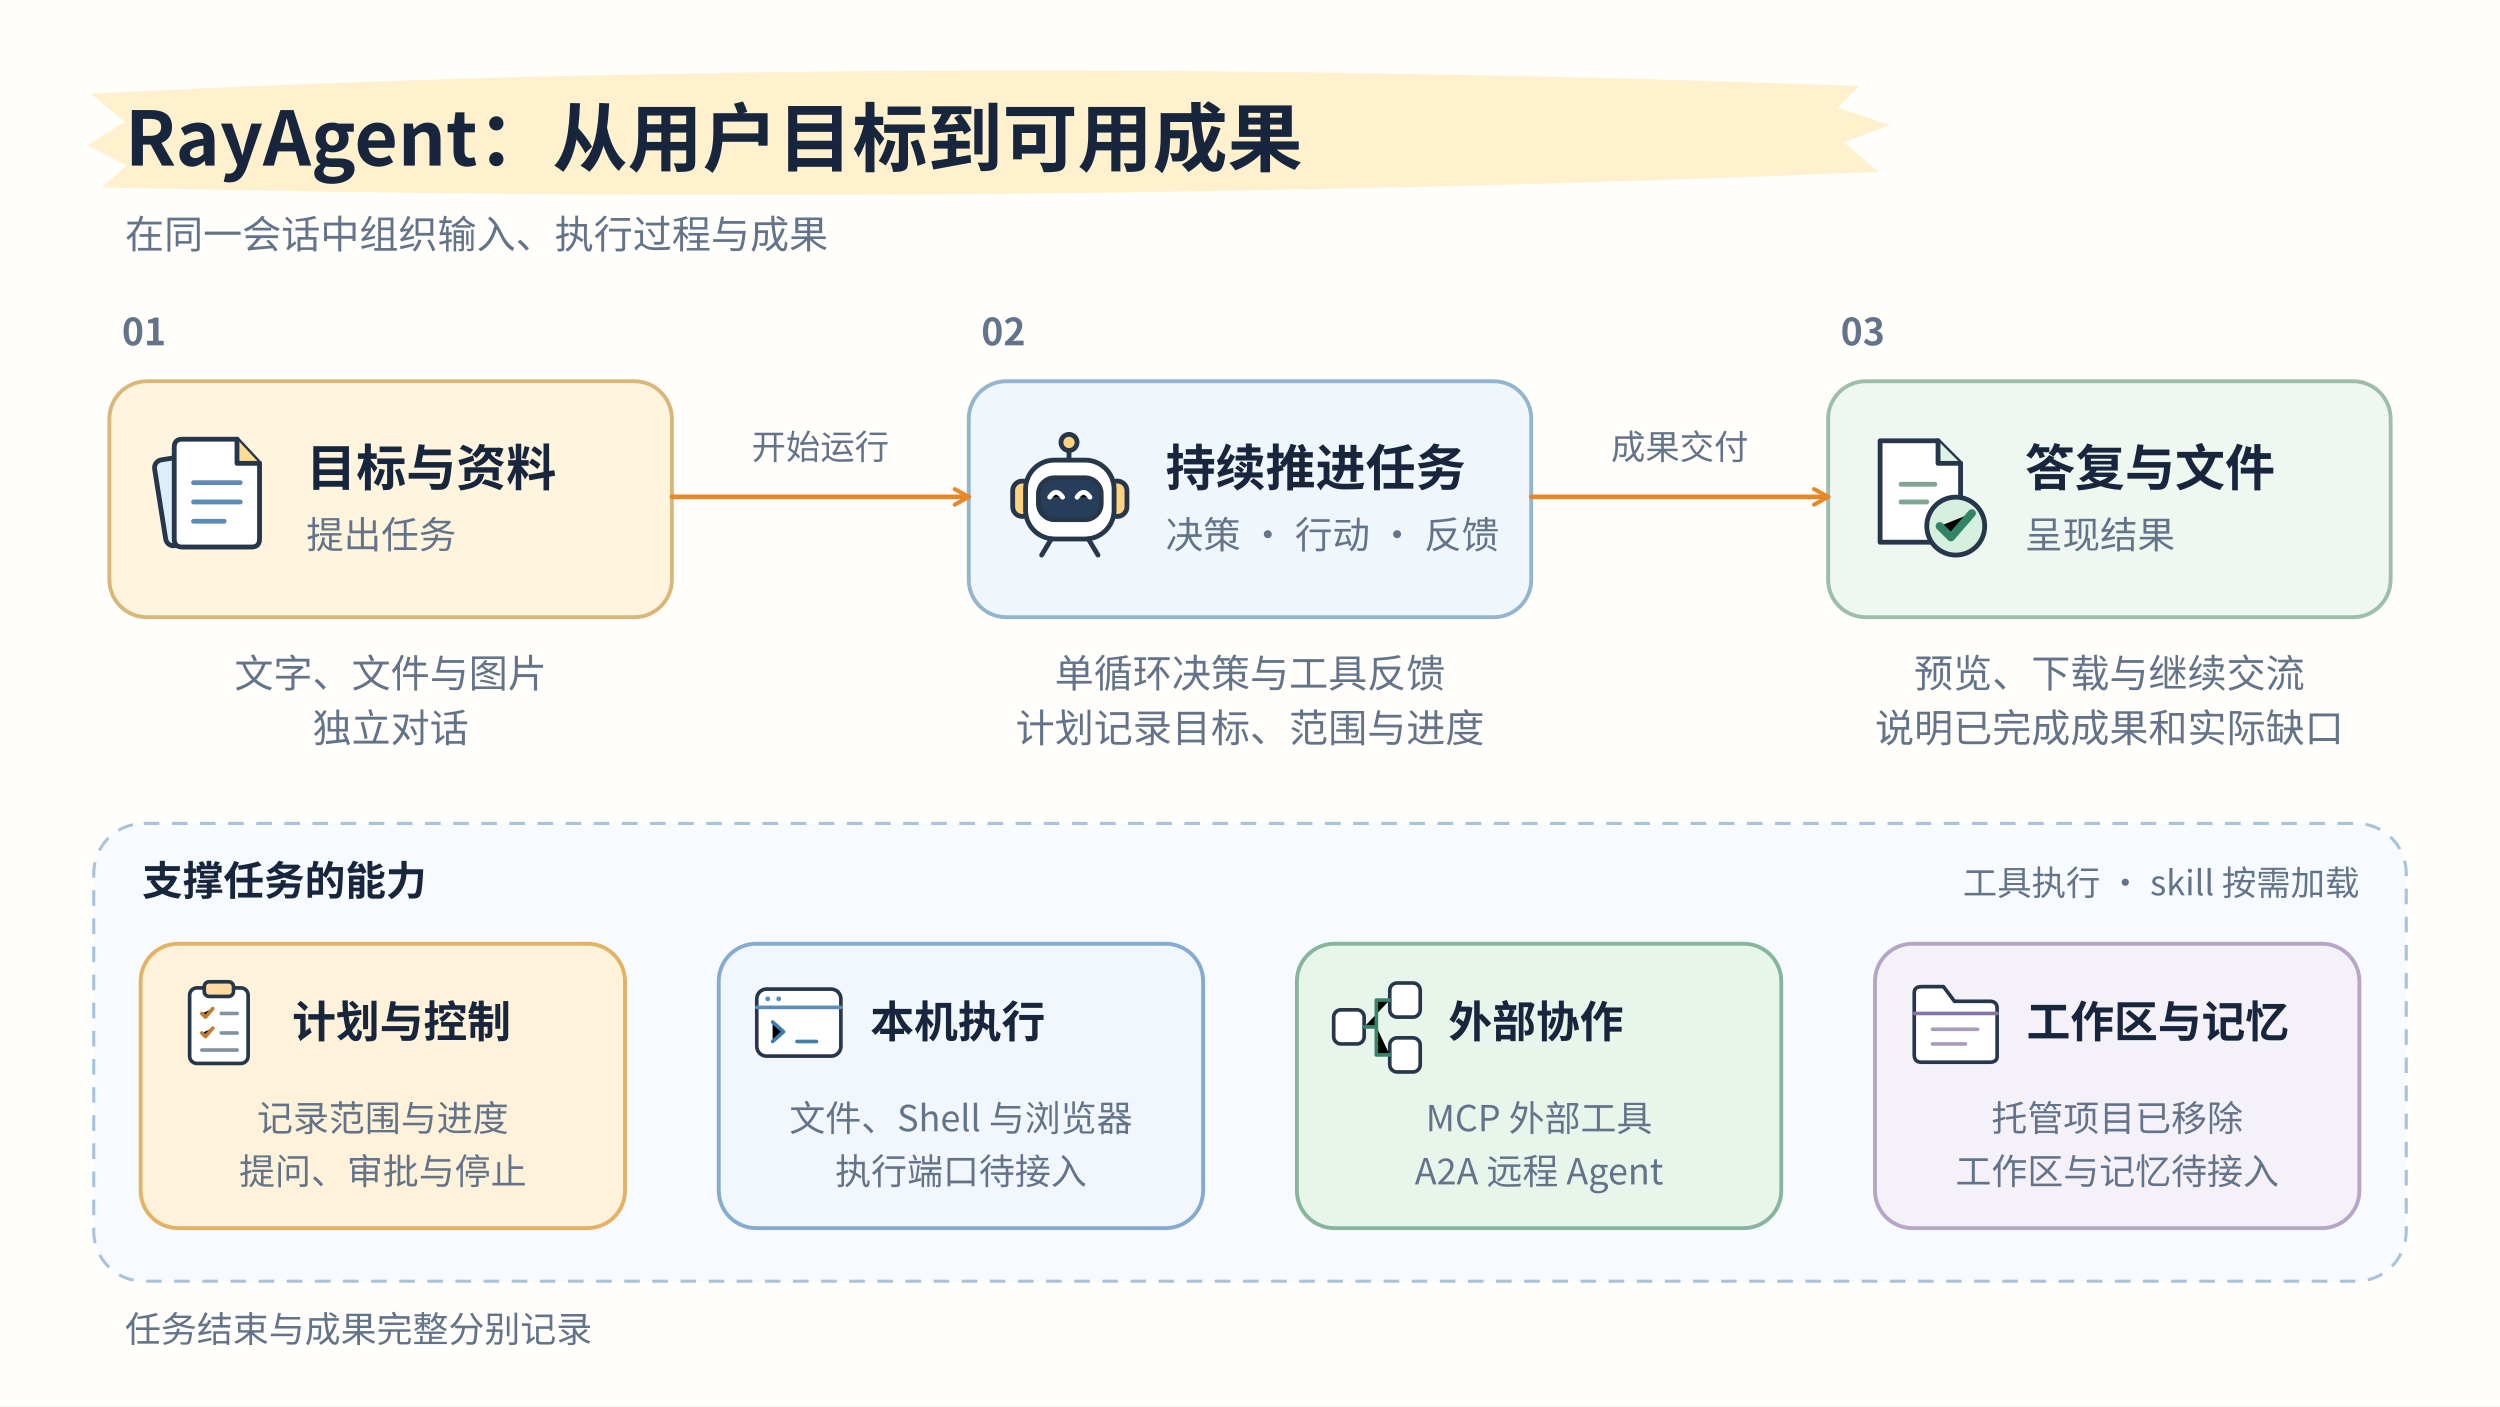
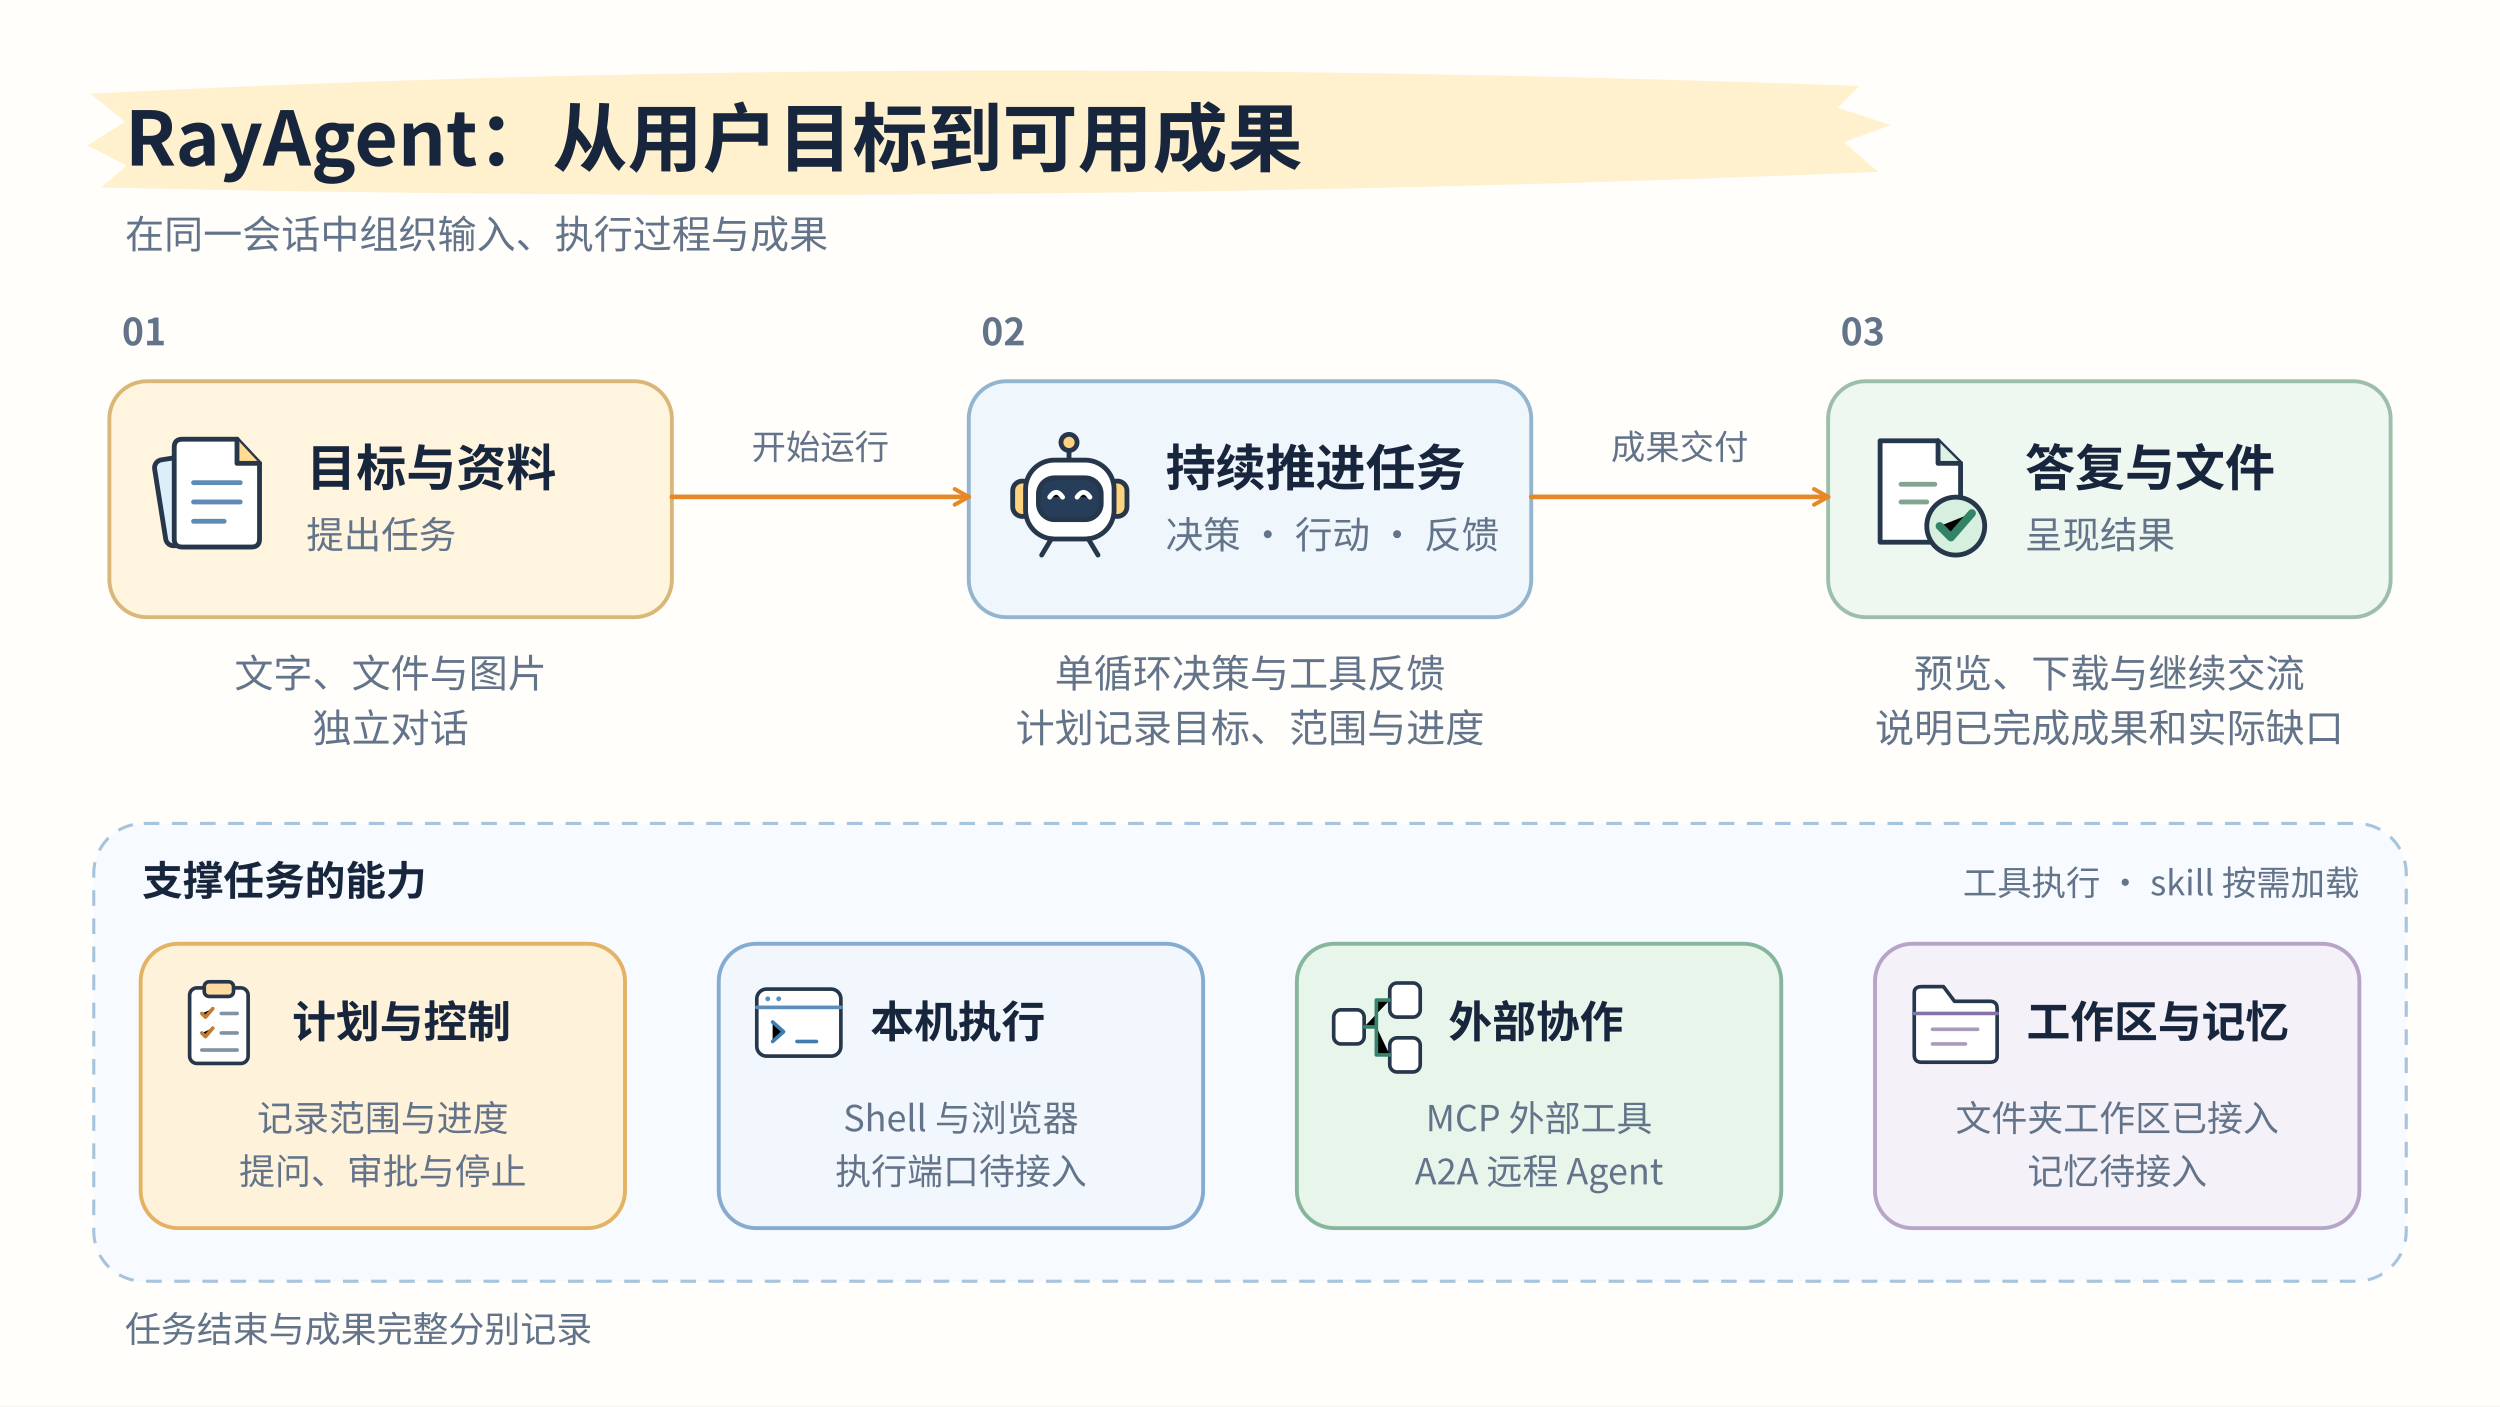
<svg xmlns="http://www.w3.org/2000/svg" width="1600" height="900" viewBox="0 0 1600 900" role="img" aria-labelledby="title desc" data-generator="fireworks-tech-graph" data-quality-profile="showcase">
  <style>text { font-family: 'PingFang SC','Hiragino Sans GB','Noto Sans CJK SC','Noto Sans SC','Source Han Sans SC','Songti SC','Microsoft YaHei','Helvetica Neue',Helvetica,Arial,sans-serif; fill:#17263c; } .sub { fill:#63748a; } </style>
  <defs>
    <marker id="arrow" markerUnits="userSpaceOnUse" markerWidth="14" markerHeight="14" refX="12" refY="7" orient="auto">
      <path d="M3 2L12 7L3 12" fill="none" stroke="#e68728" stroke-width="2.6" stroke-linecap="round" stroke-linejoin="round" />
    </marker>
  </defs>
  <rect width="1600" height="900" fill="#fffefb" />
  <path d="M58 60 Q580 33 1190 55 L1176 69 L1210 80 L1180 91 L1202 110 Q650 133 65 120 L81 106 L56 93 L80 78Z" fill="#fff0ce" />
  <text x="80" y="106" font-size="48" font-weight="700" data-graph-role="label">RayAgent：从用户目标到可用成果</text>
  <text x="80" y="159" font-size="25" class="sub" data-graph-role="label">在同一会话中组织输入、执行过程与成果</text>
  <text x="78" y="221" font-size="24" font-weight="700" text-anchor="start" class="sub" data-graph-role="label">01</text>
  <rect x="70" y="244" width="360" height="151" rx="24" fill="#fff5df" stroke="#d9b779" stroke-width="2.5" data-graph-role="node" id="node-1" />
  <g transform="translate(94 278) scale(1.03)" stroke="#26364b" stroke-width="3" stroke-linecap="round" stroke-linejoin="round">
    <rect x="8" y="13" width="42" height="54" rx="5" fill="#dceefa" transform="rotate(-9 29 40)" />
    <path d="M22 3H56L70 18V65Q70 70 65 70H22Q17 70 17 65V8Q17 3 22 3Z" fill="#fff" />
    <path d="M56 3V18H70" fill="#ffdc92" />
    <path d="M29 30H58M29 42H58M29 54H48" stroke="#5d8bb5" />
  </g>
  <text x="196" y="311" font-size="32" font-weight="700" text-anchor="start" class="" data-graph-role="decoration" data-owner="node-1">目标与资料</text>
  <text x="196" y="351" font-size="24" font-weight="400" text-anchor="start" class="sub" data-graph-role="decoration" data-owner="node-1">提出任务</text>
  <text x="250" y="440" font-size="25" font-weight="400" text-anchor="middle" class="sub" data-graph-role="label">文字、文件与图片</text>
  <text x="250" y="475" font-size="25" font-weight="400" text-anchor="middle" class="sub" data-graph-role="label">独立对话</text>
  <text x="628" y="221" font-size="24" font-weight="700" text-anchor="start" class="sub" data-graph-role="label">02</text>
  <rect x="620" y="244" width="360" height="151" rx="24" fill="#eff6fc" stroke="#94b5ce" stroke-width="2.5" data-graph-role="node" id="node-2" />
  <g transform="translate(644 278) scale(1.03)" stroke="#26364b" stroke-width="3" stroke-linecap="round" stroke-linejoin="round">
    <path d="M39 16V7" />
    <circle cx="39" cy="5" r="5" fill="#ffd280" />
    <rect x="4" y="29" width="12" height="22" rx="6" fill="#ffd280" />
    <rect x="63" y="29" width="12" height="22" rx="6" fill="#ffd280" />
    <rect x="12" y="16" width="55" height="49" rx="18" fill="#fff" />
    <rect x="20" y="27" width="39" height="26" rx="10" fill="#263e59" />
    <path d="M27 39Q31 33 35 39M44 39Q48 33 52 39" stroke="#fff" />
    <path d="M28 65L22 75M51 65L57 75" />
  </g>
  <text x="746" y="311" font-size="32" font-weight="700" text-anchor="start" class="" data-graph-role="decoration" data-owner="node-2">持续推进任务</text>
  <text x="746" y="351" font-size="24" font-weight="400" text-anchor="start" class="sub" data-graph-role="decoration" data-owner="node-2">决策 · 行动 · 反馈</text>
  <text x="800" y="440" font-size="25" font-weight="400" text-anchor="middle" class="sub" data-graph-role="label">单循环决策与工具反馈</text>
  <text x="800" y="475" font-size="25" font-weight="400" text-anchor="middle" class="sub" data-graph-role="label">计划记录目标、范围与进度</text>
  <text x="1178" y="221" font-size="24" font-weight="700" text-anchor="start" class="sub" data-graph-role="label">03</text>
  <rect x="1170" y="244" width="360" height="151" rx="24" fill="#eef7f0" stroke="#9dbfa9" stroke-width="2.5" data-graph-role="node" id="node-3" />
  <g transform="translate(1194 278) scale(1.03)" stroke="#26364b" stroke-width="3" stroke-linecap="round" stroke-linejoin="round">
    <path d="M9 4H45L59 18V67H9Z" fill="#fff" />
    <path d="M45 4V18H59" fill="#def2e6" />
    <path d="M22 31H43M22 42H38" stroke="#81a591" />
    <circle cx="56" cy="57" r="18" fill="#d6efdf" />
    <path d="M46 57L53 64L66 49" stroke="#338367" stroke-width="5" />
  </g>
  <text x="1296" y="311" font-size="32" font-weight="700" text-anchor="start" class="" data-graph-role="decoration" data-owner="node-3">答复与文件</text>
  <text x="1296" y="351" font-size="24" font-weight="400" text-anchor="start" class="sub" data-graph-role="decoration" data-owner="node-3">呈现结果</text>
  <text x="1350" y="440" font-size="25" font-weight="400" text-anchor="middle" class="sub" data-graph-role="label">预览、下载与继续交流</text>
  <text x="1350" y="475" font-size="25" font-weight="400" text-anchor="middle" class="sub" data-graph-role="label">说明已完成成果和实际缺口</text>
  <path d="M430 318H620" stroke="#e68728" stroke-width="3" fill="none" marker-end="url(#arrow)" stroke-linecap="round" stroke-linejoin="round" data-graph-role="edge" id="start-run" data-source="node-1" data-target="node-2" />
  <text x="525.0" y="294" font-size="22" font-weight="400" text-anchor="middle" class="sub" data-graph-role="label">开始运行</text>
  <path d="M980 318H1170" stroke="#e68728" stroke-width="3" fill="none" marker-end="url(#arrow)" stroke-linecap="round" stroke-linejoin="round" data-graph-role="edge" id="deliver" data-source="node-2" data-target="node-3" />
  <text x="1075.0" y="294" font-size="22" font-weight="400" text-anchor="middle" class="sub" data-graph-role="label">成果交付</text>
  <rect x="60" y="527" width="1480" height="293" rx="32" fill="#f7fbff" stroke="#a8c4dc" stroke-width="2" stroke-dasharray="10 8" />
  <text x="91" y="573" font-size="26" font-weight="700" text-anchor="start" class="" data-graph-role="label">支撑任务的能力</text>
  <text x="1510" y="573" font-size="22" font-weight="400" text-anchor="end" class="sub" data-graph-role="label">工具执行 · skill 按需加载</text>
  <rect x="90" y="604" width="310" height="182" rx="24" fill="#fff2da" stroke="#e4b263" stroke-width="2.5" data-graph-role="node" id="node-4" />
  <g transform="translate(112 626) scale(0.78)" stroke="#26364b" stroke-width="3" stroke-linecap="round" stroke-linejoin="round">
    <rect x="12" y="8" width="48" height="62" rx="6" fill="#fff" />
    <rect x="24" y="3" width="24" height="12" rx="4" fill="#ffdaa0" />
    <path d="M22 29L25 32L31 25M22 45L25 48L31 41" stroke="#c27c31" />
    <path d="M38 29H51M38 45H51M22 59H51" stroke="#8292a3" />
  </g>
  <text x="187" y="664" font-size="28" font-weight="700" text-anchor="start" class="" data-graph-role="decoration" data-owner="node-4">计划与控制</text>
  <text x="245" y="724" font-size="23" font-weight="400" text-anchor="middle" class="sub" data-graph-role="decoration" data-owner="node-4">记录范围与进度</text>
  <text x="245" y="758" font-size="23" font-weight="400" text-anchor="middle" class="sub" data-graph-role="decoration" data-owner="node-4">提问、审批与停止</text>
  <rect x="460" y="604" width="310" height="182" rx="24" fill="#f1f7fc" stroke="#85acd0" stroke-width="2.5" data-graph-role="node" id="node-5" />
  <g transform="translate(482 626) scale(0.78)" stroke="#26364b" stroke-width="3" stroke-linecap="round" stroke-linejoin="round">
    <rect x="3" y="9" width="69" height="55" rx="8" fill="#fff" />
    <path d="M3 24H72" stroke="#5c8ebd" />
    <circle cx="12" cy="17" r="2" fill="#5c8ebd" stroke="none" />
    <circle cx="21" cy="17" r="2" fill="#5c8ebd" stroke="none" />
    <path d="M16 36L25 44L16 52M36 52H52" stroke="#3f7eae" />
  </g>
  <text x="557" y="664" font-size="28" font-weight="700" text-anchor="start" class="" data-graph-role="decoration" data-owner="node-5">本机执行</text>
-   <text x="615" y="724" font-size="23" font-weight="400" text-anchor="middle" class="sub" data-graph-role="decoration" data-owner="node-5">文件、Shell 与浏览器</text>
+   <text x="615" y="724" font-size="23" font-weight="400" text-anchor="middle" class="sub" data-graph-role="decoration" data-owner="node-5">Shell 与浏览器</text>
  <text x="615" y="758" font-size="23" font-weight="400" text-anchor="middle" class="sub" data-graph-role="decoration" data-owner="node-5">执行端口待接入</text>
  <rect x="830" y="604" width="310" height="182" rx="24" fill="#e7f5eb" stroke="#87b69c" stroke-width="2.5" data-graph-role="node" id="node-6" />
  <g transform="translate(852 626) scale(0.78)" stroke="#26364b" stroke-width="3" stroke-linecap="round" stroke-linejoin="round">
    <rect x="2" y="26" width="25" height="28" rx="6" fill="#fff" />
    <rect x="48" y="4" width="25" height="28" rx="6" fill="#fff" />
    <rect x="48" y="49" width="25" height="28" rx="6" fill="#fff" />
    <path d="M27 40H37V18H48M37 40V63H48" stroke="#36846b" />
  </g>
  <text x="927" y="664" font-size="28" font-weight="700" text-anchor="start" class="" data-graph-role="decoration" data-owner="node-6">外部协作</text>
  <text x="985" y="724" font-size="23" font-weight="400" text-anchor="middle" class="sub" data-graph-role="decoration" data-owner="node-6">MCP 外部工具</text>
  <text x="985" y="758" font-size="23" font-weight="400" text-anchor="middle" class="sub" data-graph-role="decoration" data-owner="node-6">A2A 远程 Agent</text>
  <rect x="1200" y="604" width="310" height="182" rx="24" fill="#f5f1f9" stroke="#b6a5c7" stroke-width="2.5" data-graph-role="node" id="node-7" />
  <g transform="translate(1222 626) scale(0.78)" stroke="#26364b" stroke-width="3" stroke-linecap="round" stroke-linejoin="round">
    <path d="M4 20V12Q4 7 10 7H28L37 19H66Q72 19 72 25V64Q72 69 66 69H10Q4 69 4 63Z" fill="#fff" />
    <path d="M4 29H72" stroke="#8573a8" />
    <path d="M19 42H56M19 54H46" stroke="#aa9abc" />
  </g>
  <text x="1297" y="664" font-size="28" font-weight="700" text-anchor="start" class="" data-graph-role="decoration" data-owner="node-7">工作区与记忆</text>
-   <text x="1355" y="724" font-size="23" font-weight="400" text-anchor="middle" class="sub" data-graph-role="decoration" data-owner="node-7">托管项目已移除</text>
-   <text x="1355" y="758" font-size="23" font-weight="400" text-anchor="middle" class="sub" data-graph-role="decoration" data-owner="node-7">工作区与记忆待接入</text>
+   <text x="1355" y="724" font-size="23" font-weight="400" text-anchor="middle" class="sub" data-graph-role="decoration" data-owner="node-7">文件夹工作区已接入</text>
+   <text x="1355" y="758" font-size="23" font-weight="400" text-anchor="middle" class="sub" data-graph-role="decoration" data-owner="node-7">记忆待接入</text>
  <text x="80" y="859" font-size="23" font-weight="400" text-anchor="start" class="sub" data-graph-role="label">任务结束与成果完整分别记录</text>
</svg>
